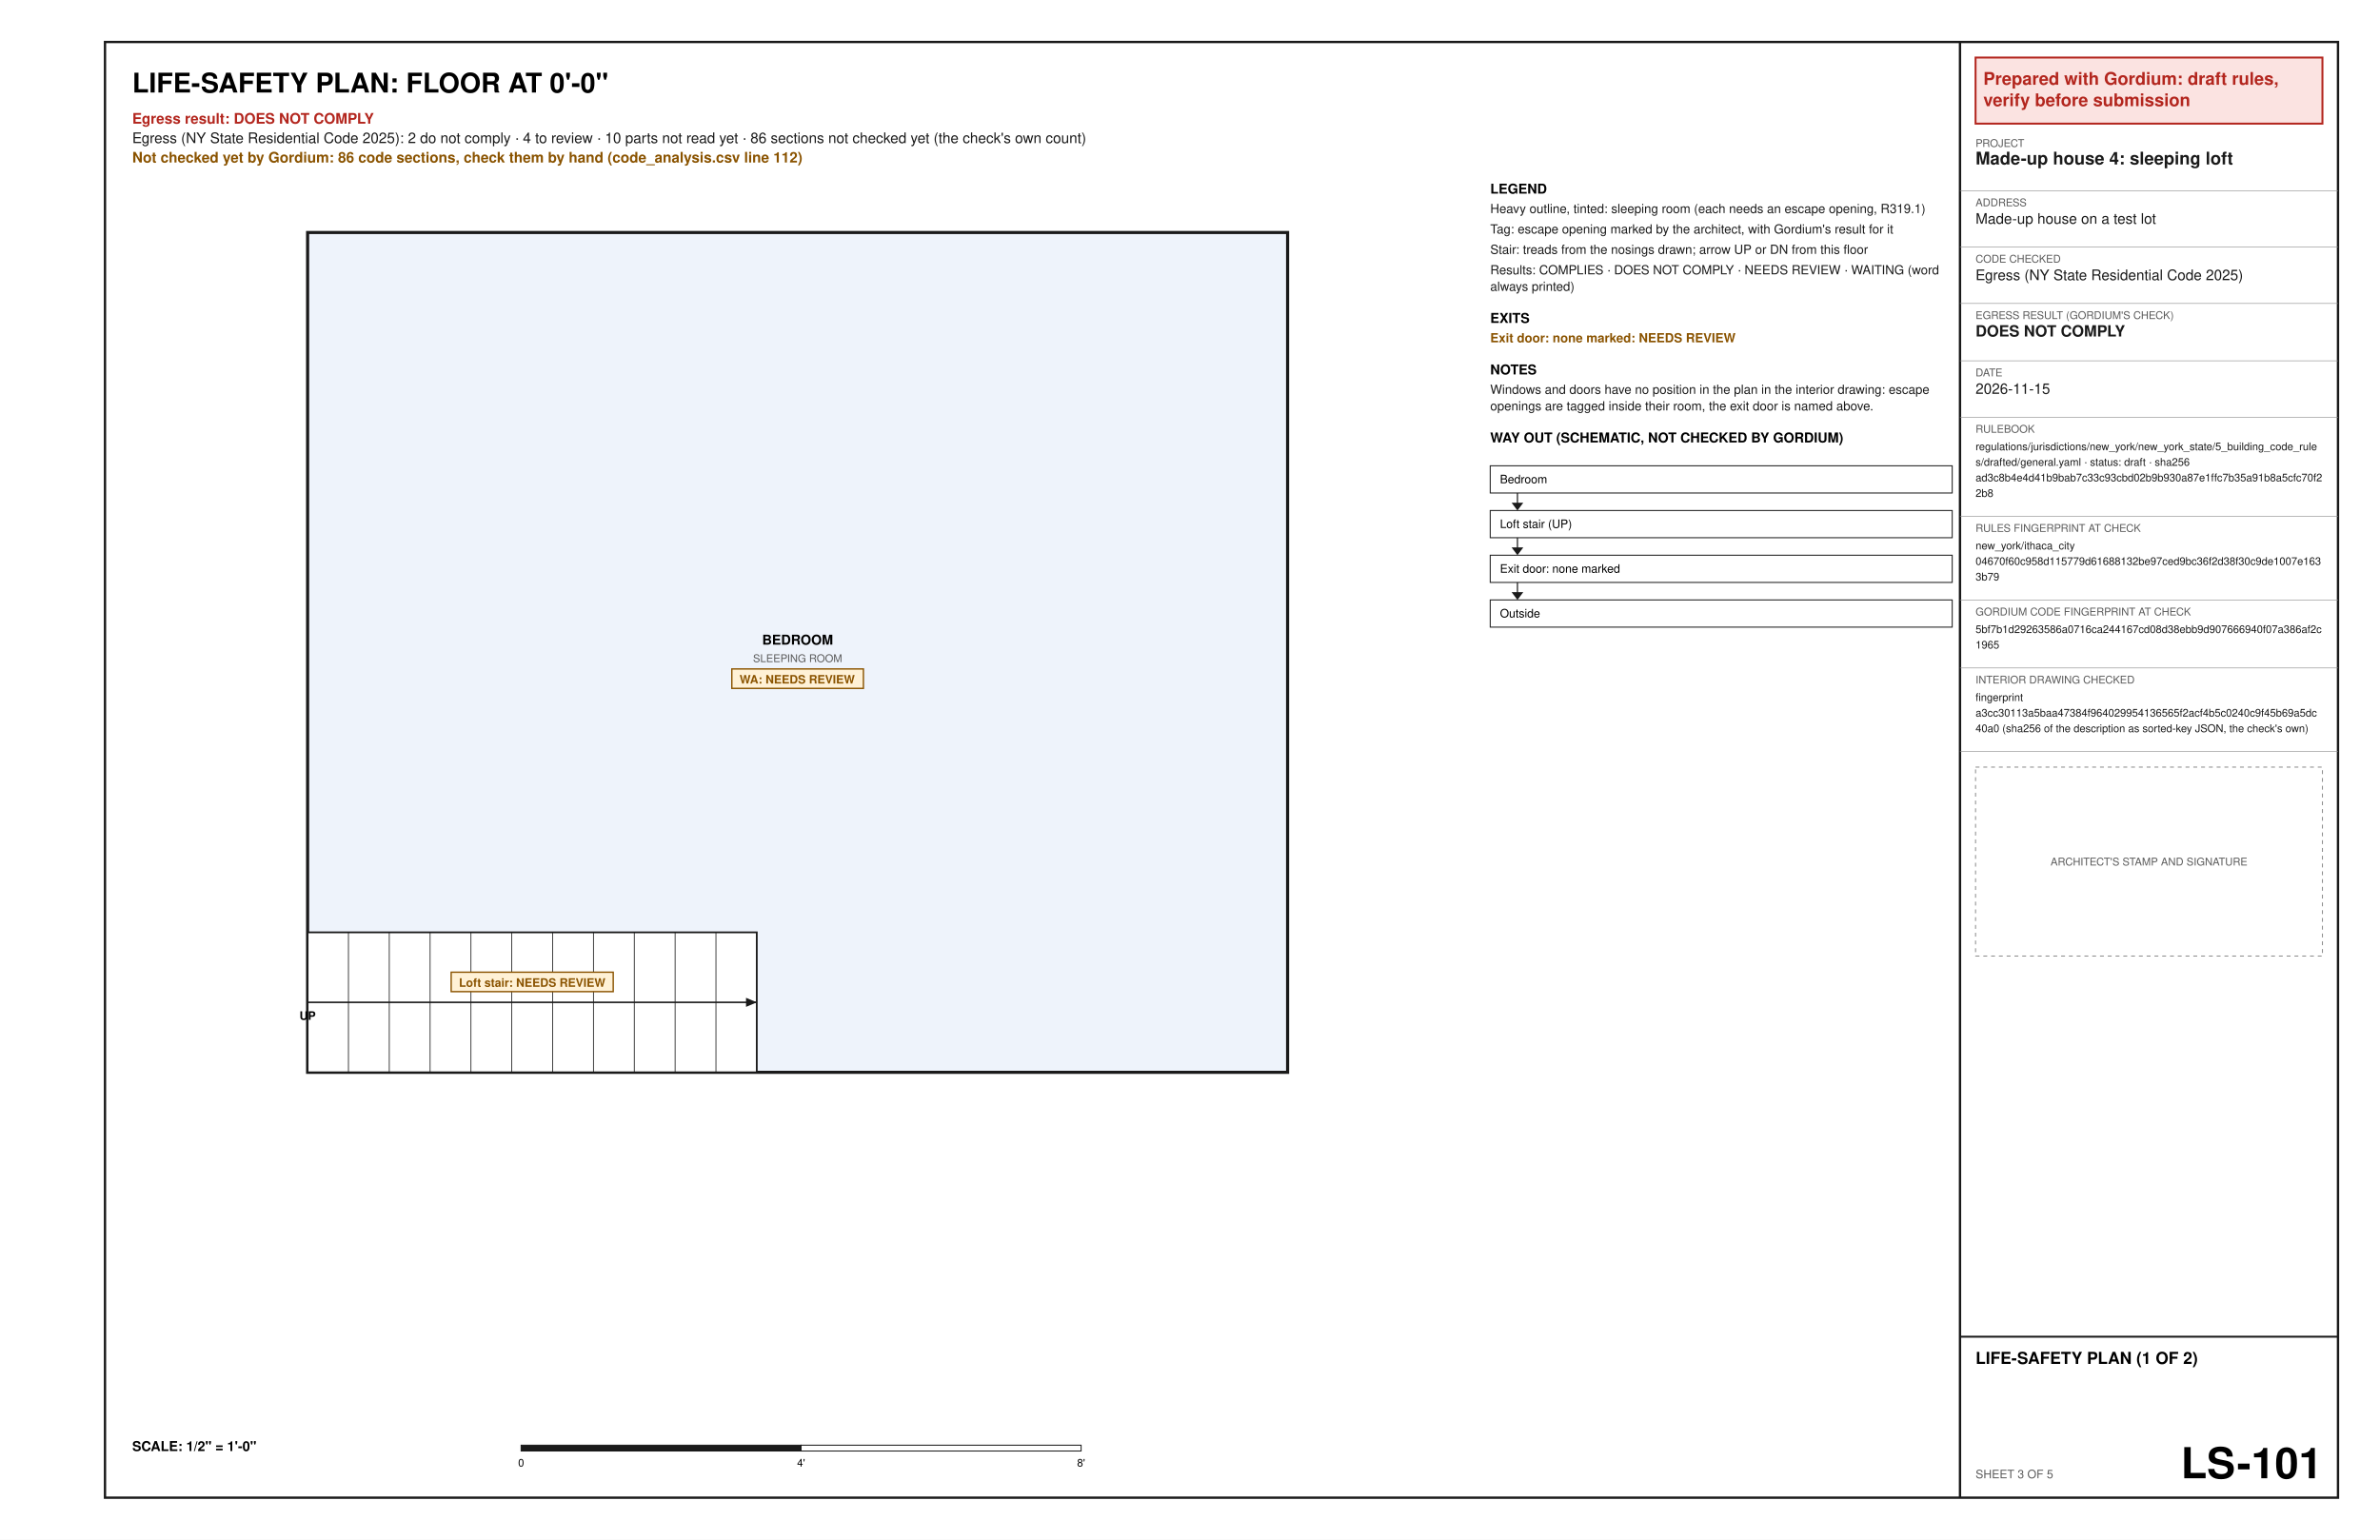
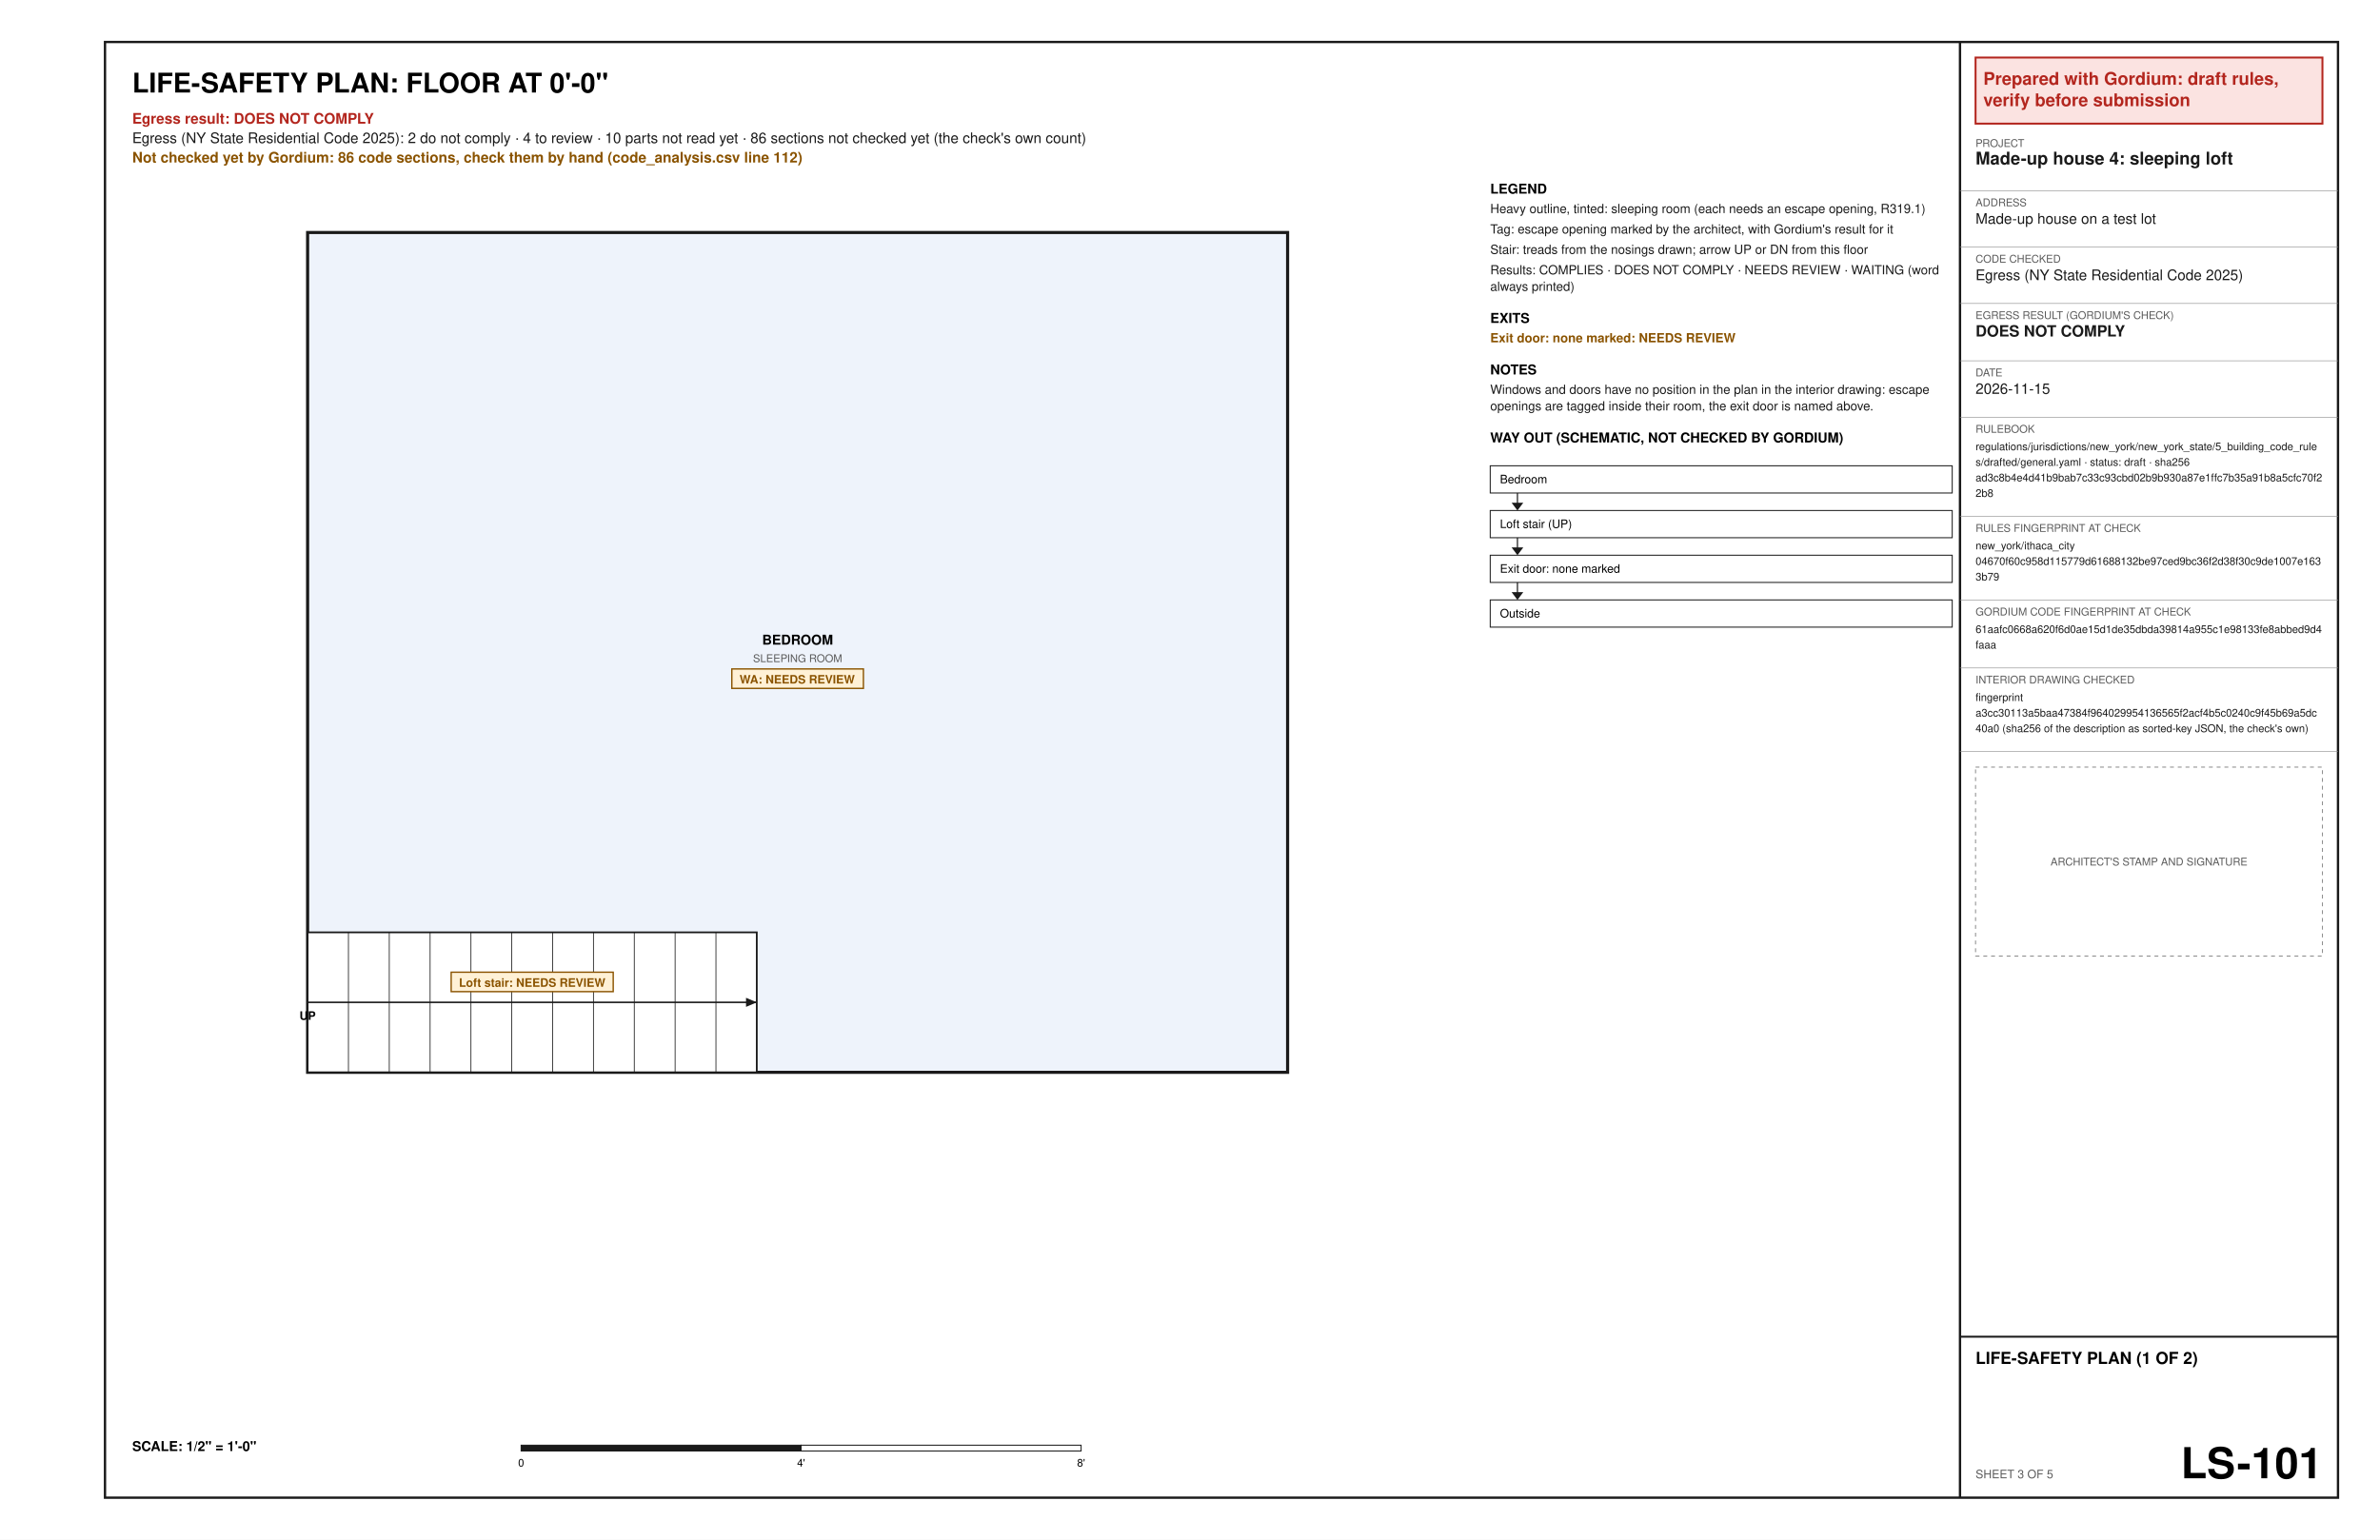
<svg xmlns="http://www.w3.org/2000/svg" width="17in" height="11in" viewBox="0 0 1224 792" font-family="Helvetica, Arial, sans-serif">
  <rect x="0" y="0" width="1224" height="792" fill="#ffffff" />
  <text x="68" y="47.6" font-size="14" font-weight="bold" text-anchor="start" fill="#000000" xml:space="preserve">LIFE-SAFETY PLAN: FLOOR AT 0'-0"</text>
  <text x="68" y="63.6" font-size="7.5" font-weight="bold" text-anchor="start" fill="#b3261e" xml:space="preserve">Egress result: DOES NOT COMPLY</text>
  <text x="68" y="73.6" font-size="7.5" text-anchor="start" fill="#1a1a1a" xml:space="preserve">Egress (NY State Residential Code 2025): 2 do not comply · 4 to review · 10 parts not read yet · 86 sections not checked yet (the check's own count)</text>
  <text x="68" y="83.6" font-size="7.5" font-weight="bold" text-anchor="start" fill="#8a5300" xml:space="preserve">Not checked yet by Gordium: 86 code sections, check them by hand (code_analysis.csv line 112)</text>
  <polygon points="158.2,551.6 662.2,551.6 662.2,119.6 158.2,119.6" fill="#eef3fb" stroke="#1a1a1a" stroke-width="1.6" />
  <text x="410.2" y="331.6" font-size="7" font-weight="bold" text-anchor="middle" fill="#000000" xml:space="preserve">BEDROOM</text>
  <text x="410.2" y="340.6" font-size="5.5" text-anchor="middle" fill="#5a5a5a" xml:space="preserve">SLEEPING ROOM</text>
  <polygon points="376.37,344.1 444.04,344.1 444.04,354.1 376.37,354.1" fill="#fff1d6" stroke="#8a5300" stroke-width="0.7" />
  <text x="380.37" y="351.6" font-size="6" font-weight="bold" text-anchor="start" fill="#8a5300" xml:space="preserve">WA: NEEDS REVIEW</text>
  <polygon points="158.2,551.6 158.2,479.6 389.2,479.6 389.2,551.6" fill="#ffffff" stroke="#1a1a1a" stroke-width="0.9" />
  <line x1="179.2" y1="551.6" x2="179.2" y2="479.6" stroke="#1a1a1a" stroke-width="0.4" />
  <line x1="200.2" y1="551.6" x2="200.2" y2="479.6" stroke="#1a1a1a" stroke-width="0.4" />
  <line x1="221.2" y1="551.6" x2="221.2" y2="479.6" stroke="#1a1a1a" stroke-width="0.4" />
  <line x1="242.2" y1="551.6" x2="242.2" y2="479.6" stroke="#1a1a1a" stroke-width="0.4" />
  <line x1="263.2" y1="551.6" x2="263.2" y2="479.6" stroke="#1a1a1a" stroke-width="0.4" />
  <line x1="284.2" y1="551.6" x2="284.2" y2="479.6" stroke="#1a1a1a" stroke-width="0.4" />
  <line x1="305.2" y1="551.6" x2="305.2" y2="479.6" stroke="#1a1a1a" stroke-width="0.4" />
  <line x1="326.2" y1="551.6" x2="326.2" y2="479.6" stroke="#1a1a1a" stroke-width="0.4" />
  <line x1="347.2" y1="551.6" x2="347.2" y2="479.6" stroke="#1a1a1a" stroke-width="0.4" />
  <line x1="368.2" y1="551.6" x2="368.2" y2="479.6" stroke="#1a1a1a" stroke-width="0.4" />
  <line x1="158.2" y1="515.6" x2="389.2" y2="515.6" stroke="#1a1a1a" stroke-width="0.8" />
  <polygon points="389.2,515.6 383.67,517.94 383.67,513.26" fill="#1a1a1a" />
  <text x="158.2" y="524.6" font-size="6" font-weight="bold" text-anchor="middle" fill="#000000" xml:space="preserve">UP</text>
  <polygon points="232.03,500.1 315.37,500.1 315.37,510.1 232.03,510.1" fill="#fff1d6" stroke="#8a5300" stroke-width="0.7" />
  <text x="236.03" y="507.6" font-size="6" font-weight="bold" text-anchor="start" fill="#8a5300" xml:space="preserve">Loft stair: NEEDS REVIEW</text>
  <text x="68" y="746.4" font-size="7" font-weight="bold" text-anchor="start" fill="#000000" xml:space="preserve">SCALE: 1/2" = 1'-0"</text>
  <polygon points="268,743.4 412,743.4 412,746.4 268,746.4" fill="#1a1a1a" stroke="#1a1a1a" stroke-width="0.5" />
  <polygon points="412,743.4 556,743.4 556,746.4 412,746.4" fill="#ffffff" stroke="#1a1a1a" stroke-width="0.5" />
  <text x="268" y="754.4" font-size="5.5" text-anchor="middle" fill="#000000" xml:space="preserve">0</text>
  <text x="412" y="754.4" font-size="5.5" text-anchor="middle" fill="#000000" xml:space="preserve">4'</text>
  <text x="556" y="754.4" font-size="5.5" text-anchor="middle" fill="#000000" xml:space="preserve">8'</text>
  <text x="766.4" y="99.6" font-size="7" font-weight="bold" text-anchor="start" fill="#000000" xml:space="preserve">LEGEND</text>
  <text x="766.4" y="109.6" font-size="6.5" text-anchor="start" fill="#1a1a1a" xml:space="preserve">Heavy outline, tinted: sleeping room (each needs an escape opening, R319.1)</text>
  <text x="766.4" y="120.1" font-size="6.5" text-anchor="start" fill="#1a1a1a" xml:space="preserve">Tag: escape opening marked by the architect, with Gordium's result for it</text>
  <text x="766.4" y="130.6" font-size="6.5" text-anchor="start" fill="#1a1a1a" xml:space="preserve">Stair: treads from the nosings drawn; arrow UP or DN from this floor</text>
  <text x="766.4" y="141.1" font-size="6.5" text-anchor="start" fill="#1a1a1a" xml:space="preserve">Results: COMPLIES · DOES NOT COMPLY · NEEDS REVIEW · WAITING (word</text>
  <text x="766.4" y="149.6" font-size="6.5" text-anchor="start" fill="#1a1a1a" xml:space="preserve">always printed)</text>
  <text x="766.4" y="166.1" font-size="7" font-weight="bold" text-anchor="start" fill="#000000" xml:space="preserve">EXITS</text>
  <text x="766.4" y="176.1" font-size="6.5" font-weight="bold" text-anchor="start" fill="#8a5300" xml:space="preserve">Exit door: none marked: NEEDS REVIEW</text>
  <text x="766.4" y="192.6" font-size="7" font-weight="bold" text-anchor="start" fill="#000000" xml:space="preserve">NOTES</text>
  <text x="766.4" y="202.6" font-size="6.5" text-anchor="start" fill="#1a1a1a" xml:space="preserve">Windows and doors have no position in the plan in the interior drawing: escape</text>
  <text x="766.4" y="211.1" font-size="6.5" text-anchor="start" fill="#1a1a1a" xml:space="preserve">openings are tagged inside their room, the exit door is named above.</text>
  <text x="766.4" y="227.6" font-size="7" font-weight="bold" text-anchor="start" fill="#000000" xml:space="preserve">WAY OUT (SCHEMATIC, NOT CHECKED BY GORDIUM)</text>
  <polygon points="766.4,239.6 1004,239.6 1004,253.6 766.4,253.6" fill="none" stroke="#1a1a1a" stroke-width="0.5" />
  <text x="771.4" y="248.6" font-size="6" text-anchor="start" fill="#000000" xml:space="preserve">Bedroom</text>
  <line x1="780.4" y1="253.6" x2="780.4" y2="261.6" stroke="#1a1a1a" stroke-width="0.6" />
  <polygon points="777.4,258.6 783.4,258.6 780.4,262.6" fill="#1a1a1a" />
  <polygon points="766.4,262.6 1004,262.6 1004,276.6 766.4,276.6" fill="none" stroke="#1a1a1a" stroke-width="0.5" />
  <text x="771.4" y="271.6" font-size="6" text-anchor="start" fill="#000000" xml:space="preserve">Loft stair (UP)</text>
  <line x1="780.4" y1="276.6" x2="780.4" y2="284.6" stroke="#1a1a1a" stroke-width="0.6" />
  <polygon points="777.4,281.6 783.4,281.6 780.4,285.6" fill="#1a1a1a" />
  <polygon points="766.4,285.6 1004,285.6 1004,299.6 766.4,299.6" fill="none" stroke="#1a1a1a" stroke-width="0.5" />
  <text x="771.4" y="294.6" font-size="6" text-anchor="start" fill="#000000" xml:space="preserve">Exit door: none marked</text>
  <line x1="780.4" y1="299.6" x2="780.4" y2="307.6" stroke="#1a1a1a" stroke-width="0.6" />
  <polygon points="777.4,304.6 783.4,304.6 780.4,308.6" fill="#1a1a1a" />
  <polygon points="766.4,308.6 1004,308.6 1004,322.6 766.4,322.6" fill="none" stroke="#1a1a1a" stroke-width="0.5" />
  <text x="771.4" y="317.6" font-size="6" text-anchor="start" fill="#000000" xml:space="preserve">Outside</text>
  <polygon points="54,21.6 1202.4,21.6 1202.4,770.4 54,770.4" fill="none" stroke="#1a1a1a" stroke-width="1.2" />
  <line x1="1008" y1="21.6" x2="1008" y2="770.4" stroke="#1a1a1a" stroke-width="1.2" />
  <polygon points="1016,29.6 1194.4,29.6 1194.4,63.6 1016,63.6" fill="#fbe3e1" stroke="#b3261e" stroke-width="1" />
  <text x="1020" y="43.6" font-size="9" font-weight="bold" text-anchor="start" fill="#b3261e" xml:space="preserve">Prepared with Gordium: draft rules,</text>
  <text x="1020" y="54.6" font-size="9" font-weight="bold" text-anchor="start" fill="#b3261e" xml:space="preserve">verify before submission</text>
  <text x="1016" y="75.6" font-size="5.5" text-anchor="start" fill="#5a5a5a" xml:space="preserve">PROJECT</text>
  <text x="1016" y="84.6" font-size="9" font-weight="bold" text-anchor="start" fill="#1a1a1a" xml:space="preserve">Made-up house 4: sleeping loft</text>
  <line x1="1008" y1="98.1" x2="1202.4" y2="98.1" stroke="#8c8c8c" stroke-width="0.3" />
  <text x="1016" y="106.1" font-size="5.5" text-anchor="start" fill="#5a5a5a" xml:space="preserve">ADDRESS</text>
  <text x="1016" y="115.1" font-size="7.5" text-anchor="start" fill="#1a1a1a" xml:space="preserve">Made-up house on a test lot</text>
  <line x1="1008" y1="127.1" x2="1202.4" y2="127.1" stroke="#8c8c8c" stroke-width="0.3" />
  <text x="1016" y="135.1" font-size="5.5" text-anchor="start" fill="#5a5a5a" xml:space="preserve">CODE CHECKED</text>
  <text x="1016" y="144.1" font-size="7.5" text-anchor="start" fill="#1a1a1a" xml:space="preserve">Egress (NY State Residential Code 2025)</text>
  <line x1="1008" y1="156.1" x2="1202.4" y2="156.1" stroke="#8c8c8c" stroke-width="0.3" />
  <text x="1016" y="164.1" font-size="5.5" text-anchor="start" fill="#5a5a5a" xml:space="preserve">EGRESS RESULT (GORDIUM'S CHECK)</text>
  <text x="1016" y="173.1" font-size="8" font-weight="bold" text-anchor="start" fill="#1a1a1a" xml:space="preserve">DOES NOT COMPLY</text>
  <line x1="1008" y1="185.6" x2="1202.4" y2="185.6" stroke="#8c8c8c" stroke-width="0.3" />
  <text x="1016" y="193.6" font-size="5.5" text-anchor="start" fill="#5a5a5a" xml:space="preserve">DATE</text>
  <text x="1016" y="202.6" font-size="7.5" text-anchor="start" fill="#1a1a1a" xml:space="preserve">2026-11-15</text>
  <line x1="1008" y1="214.6" x2="1202.4" y2="214.6" stroke="#8c8c8c" stroke-width="0.3" />
  <text x="1016" y="222.6" font-size="5.5" text-anchor="start" fill="#5a5a5a" xml:space="preserve">RULEBOOK</text>
  <text x="1016" y="231.6" font-size="5.5" text-anchor="start" fill="#1a1a1a" xml:space="preserve">regulations/jurisdictions/new_york/new_york_state/5_building_code_rule</text>
  <text x="1016" y="239.6" font-size="5.5" text-anchor="start" fill="#1a1a1a" xml:space="preserve">s/drafted/general.yaml · status: draft · sha256</text>
  <text x="1016" y="247.6" font-size="5.5" text-anchor="start" fill="#1a1a1a" xml:space="preserve">ad3c8b4e4d41b9bab7c33c93cbd02b9b930a87e1ffc7b35a91b8a5cfc70f2</text>
  <text x="1016" y="255.6" font-size="5.5" text-anchor="start" fill="#1a1a1a" xml:space="preserve">2b8</text>
  <line x1="1008" y1="265.6" x2="1202.4" y2="265.6" stroke="#8c8c8c" stroke-width="0.3" />
  <text x="1016" y="273.6" font-size="5.5" text-anchor="start" fill="#5a5a5a" xml:space="preserve">RULES FINGERPRINT AT CHECK</text>
  <text x="1016" y="282.6" font-size="5.5" text-anchor="start" fill="#1a1a1a" xml:space="preserve">new_york/ithaca_city</text>
  <text x="1016" y="290.6" font-size="5.5" text-anchor="start" fill="#1a1a1a" xml:space="preserve">04670f60c958d115779d61688132be97ced9bc36f2d38f30c9de1007e163</text>
  <text x="1016" y="298.6" font-size="5.5" text-anchor="start" fill="#1a1a1a" xml:space="preserve">3b79</text>
  <line x1="1008" y1="308.6" x2="1202.4" y2="308.6" stroke="#8c8c8c" stroke-width="0.3" />
  <text x="1016" y="316.6" font-size="5.5" text-anchor="start" fill="#5a5a5a" xml:space="preserve">GORDIUM CODE FINGERPRINT AT CHECK</text>
-   <text x="1016" y="325.6" font-size="5.5" text-anchor="start" fill="#1a1a1a" xml:space="preserve">5bf7b1d29263586a0716ca244167cd08d38ebb9d907666940f07a386af2c</text>
-   <text x="1016" y="333.6" font-size="5.5" text-anchor="start" fill="#1a1a1a" xml:space="preserve">1965</text>
+   <text x="1016" y="325.6" font-size="5.5" text-anchor="start" fill="#1a1a1a" xml:space="preserve">61aafc0668a620f6d0ae15d1de35dbda39814a955c1e98133fe8abbed9d4</text>
+   <text x="1016" y="333.6" font-size="5.5" text-anchor="start" fill="#1a1a1a" xml:space="preserve">faaa</text>
  <line x1="1008" y1="343.6" x2="1202.4" y2="343.6" stroke="#8c8c8c" stroke-width="0.3" />
  <text x="1016" y="351.6" font-size="5.5" text-anchor="start" fill="#5a5a5a" xml:space="preserve">INTERIOR DRAWING CHECKED</text>
  <text x="1016" y="360.6" font-size="5.5" text-anchor="start" fill="#1a1a1a" xml:space="preserve">fingerprint</text>
  <text x="1016" y="368.6" font-size="5.5" text-anchor="start" fill="#1a1a1a" xml:space="preserve">a3cc30113a5baa47384f964029954136565f2acf4b5c0240c9f45b69a5dc</text>
  <text x="1016" y="376.6" font-size="5.5" text-anchor="start" fill="#1a1a1a" xml:space="preserve">40a0 (sha256 of the description as sorted-key JSON, the check's own)</text>
  <line x1="1008" y1="386.6" x2="1202.4" y2="386.6" stroke="#8c8c8c" stroke-width="0.3" />
  <polygon points="1016,394.6 1194.4,394.6 1194.4,491.8 1016,491.8" fill="none" stroke="#8c8c8c" stroke-width="0.5" stroke-dasharray="2 2" />
  <text x="1105.2" y="445.2" font-size="5.5" text-anchor="middle" fill="#5a5a5a" xml:space="preserve">ARCHITECT'S STAMP AND SIGNATURE</text>
  <line x1="1008" y1="687.6" x2="1202.4" y2="687.6" stroke="#1a1a1a" stroke-width="1" />
  <text x="1016" y="701.6" font-size="8.5" font-weight="bold" text-anchor="start" fill="#000000" xml:space="preserve">LIFE-SAFETY PLAN (1 OF 2)</text>
  <text x="1016" y="760.4" font-size="6" text-anchor="start" fill="#5a5a5a" xml:space="preserve">SHEET 3 OF 5</text>
  <text x="1194.4" y="760.4" font-size="22" font-weight="bold" text-anchor="end" fill="#000000" xml:space="preserve">LS-101</text>
</svg>
